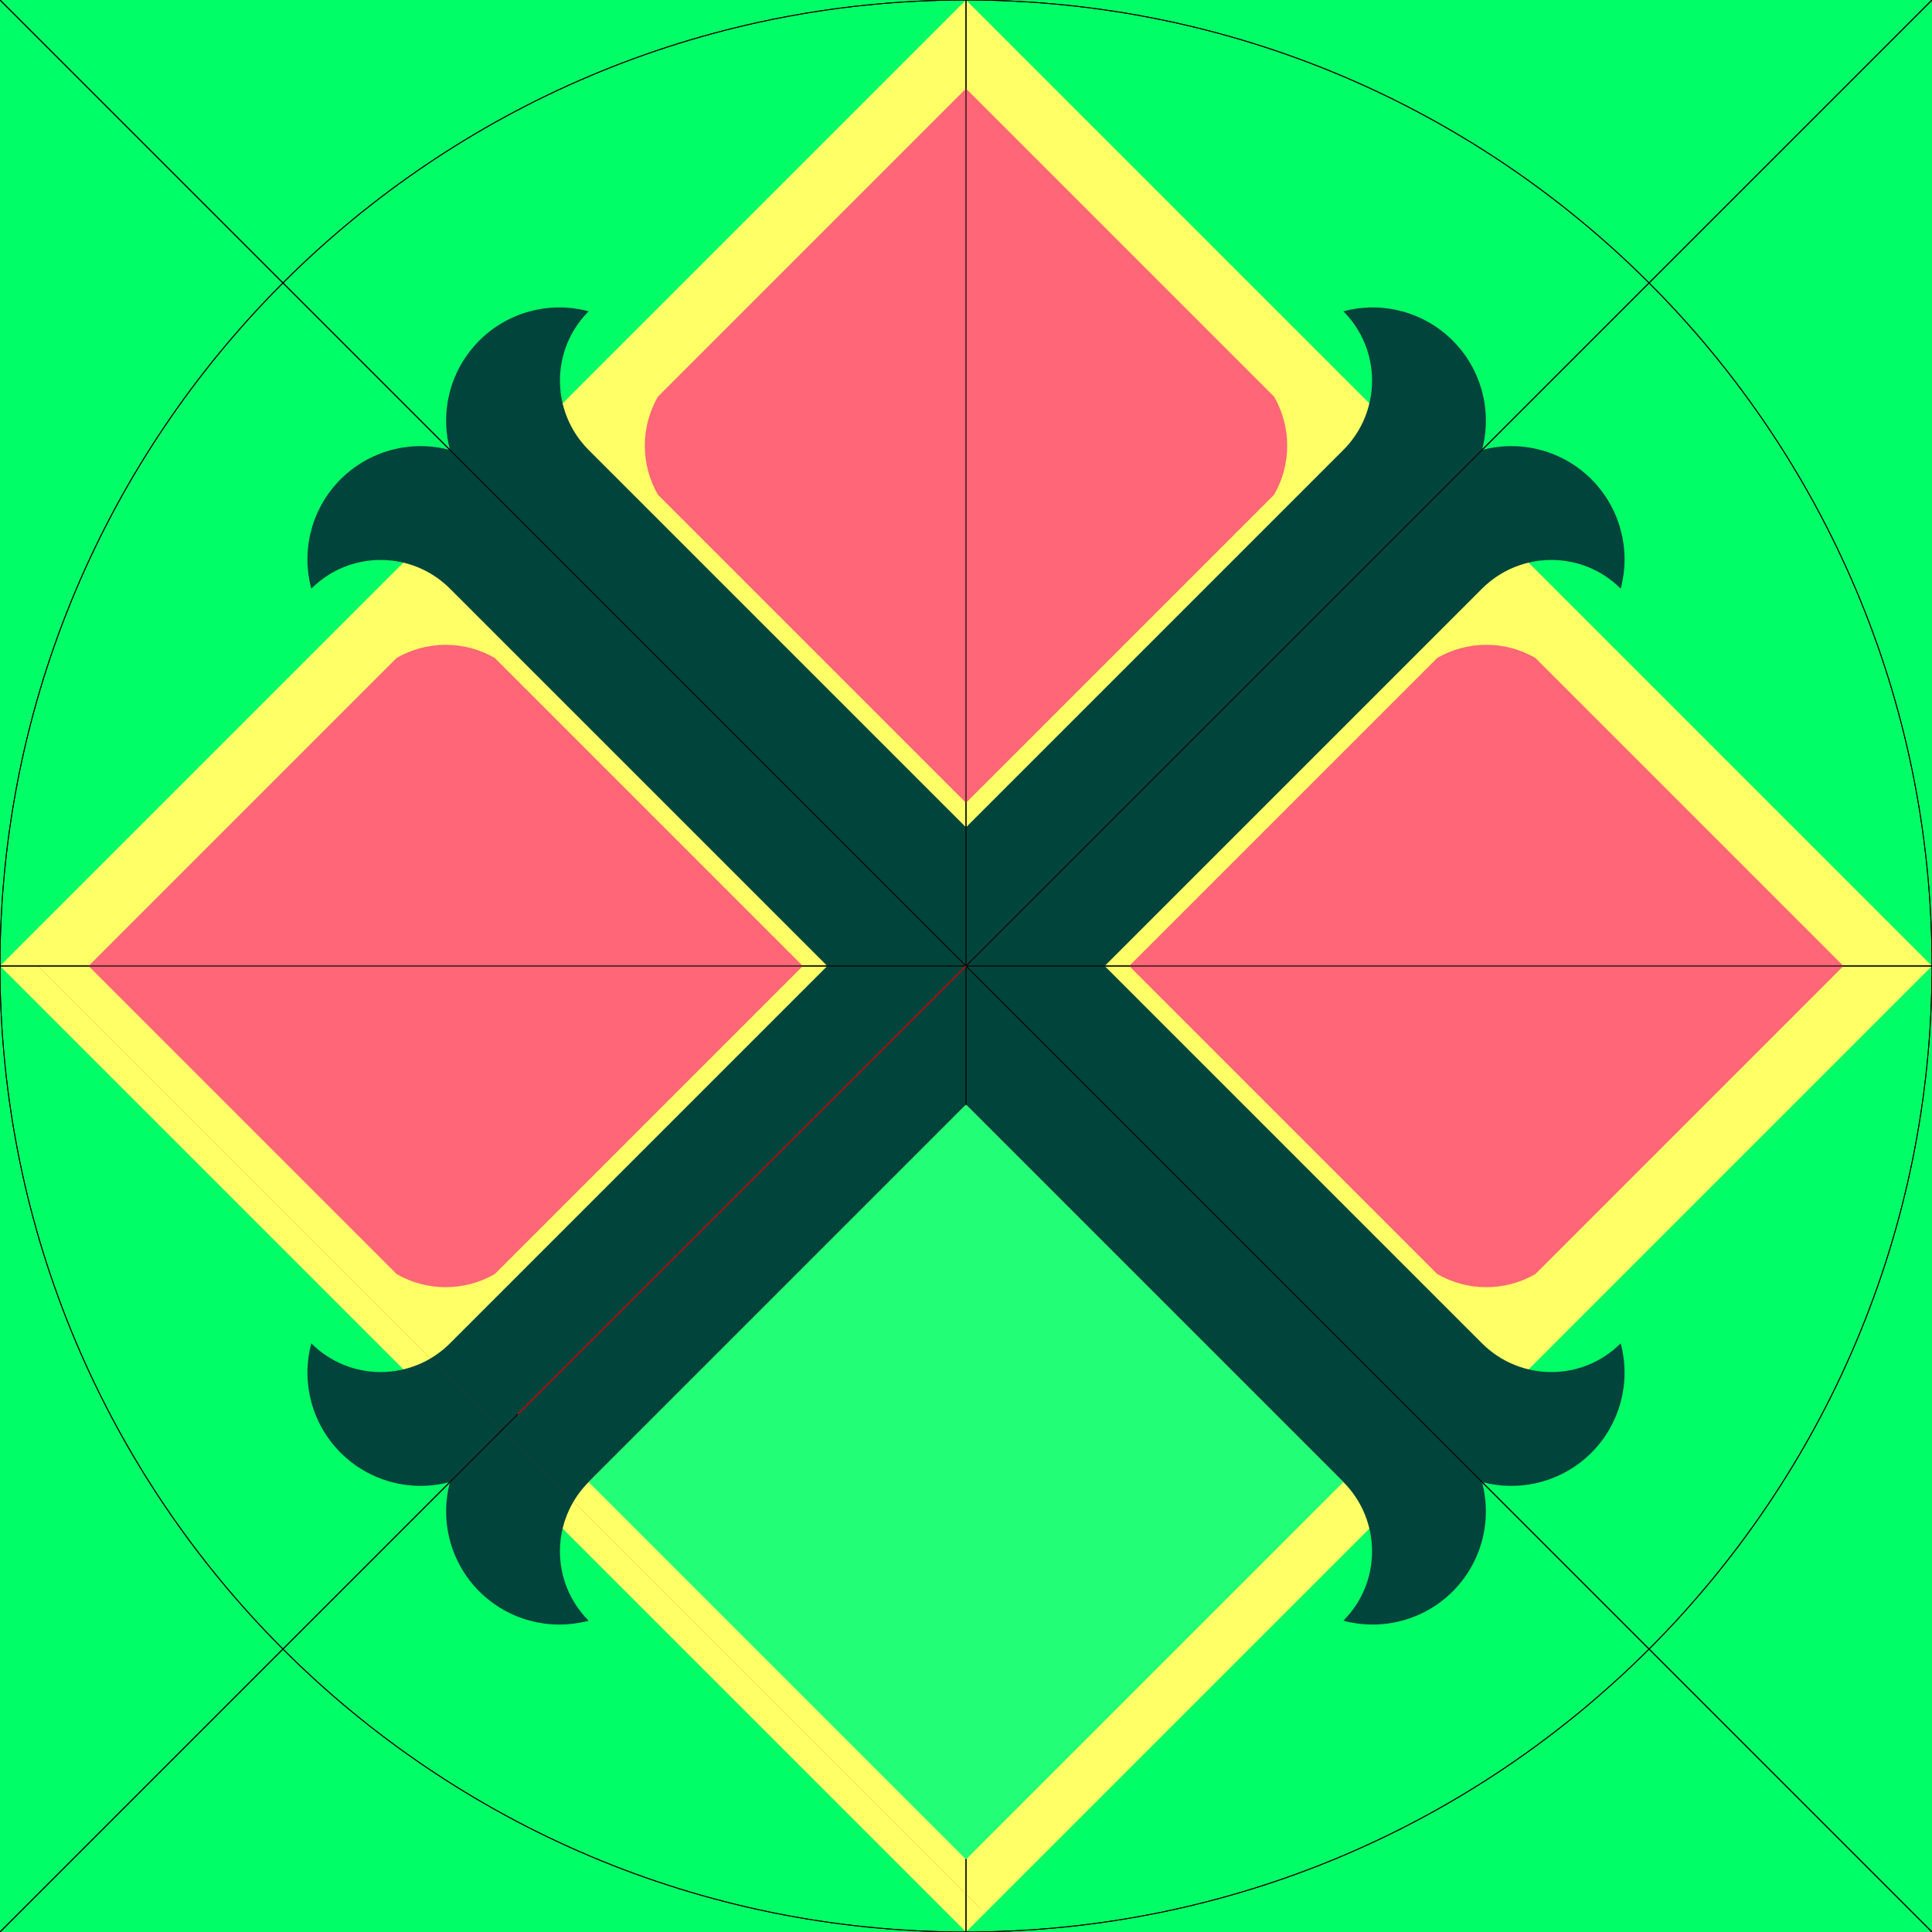
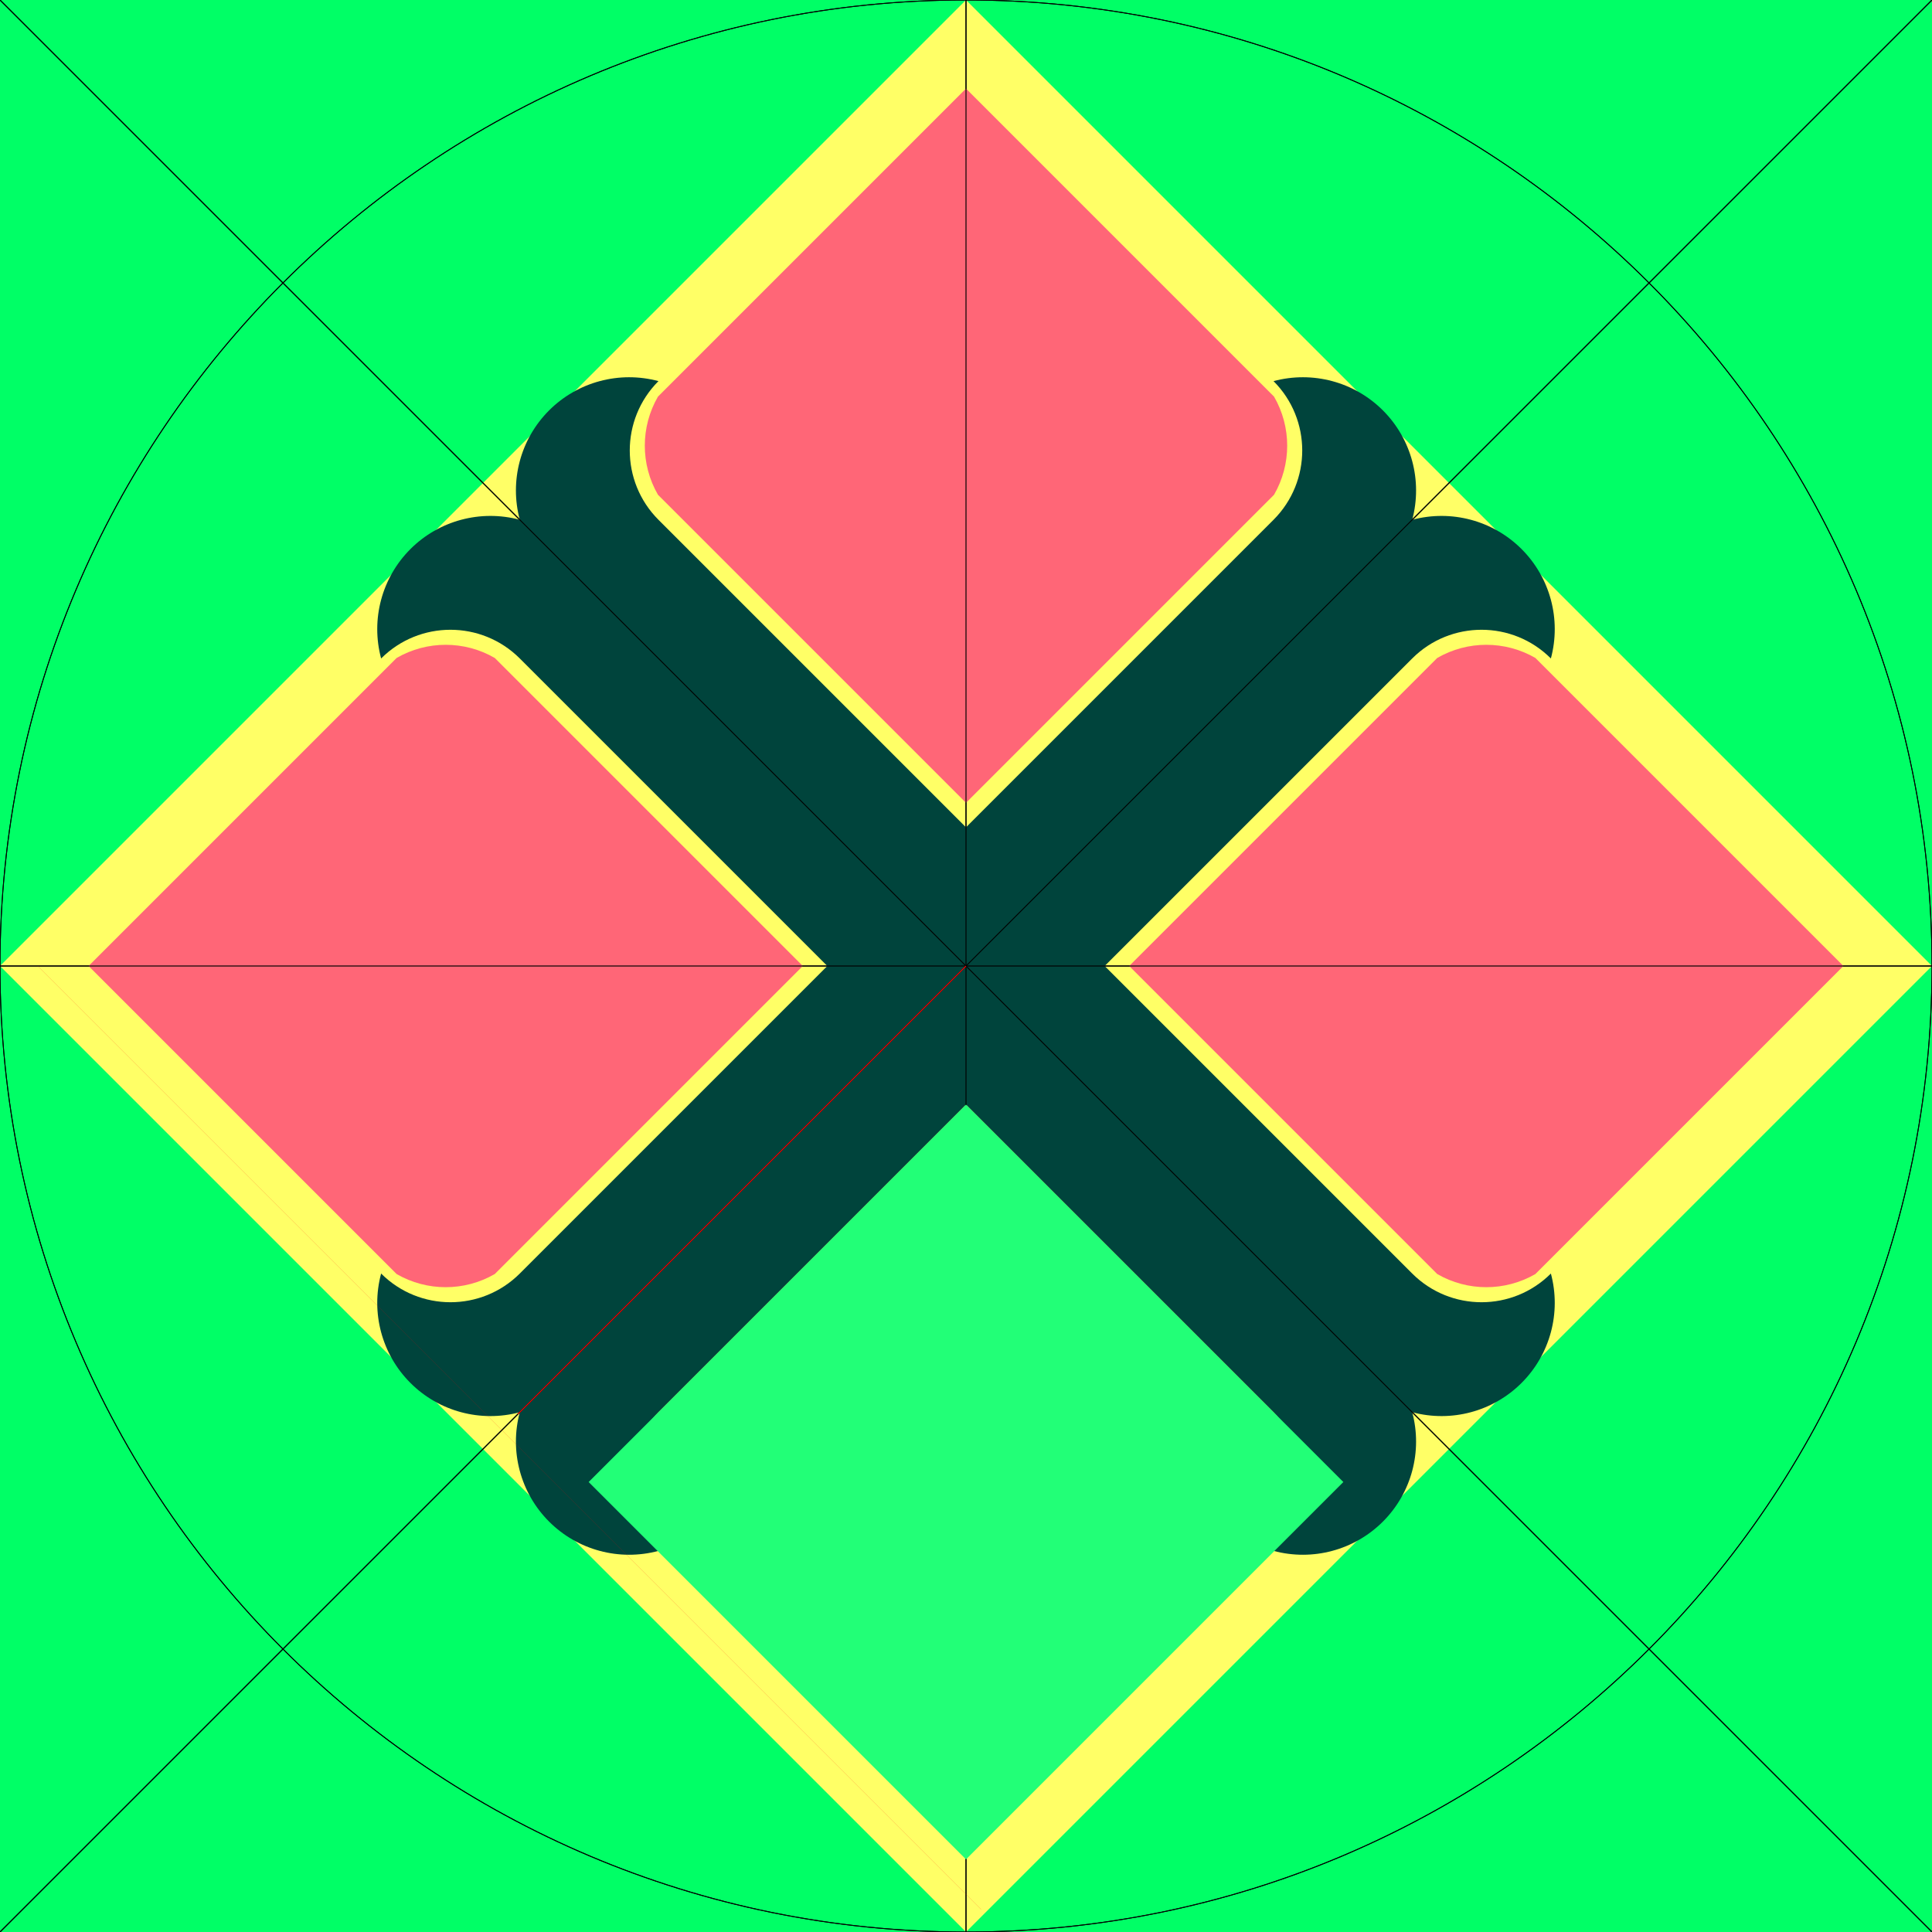
<svg xmlns="http://www.w3.org/2000/svg" width="100%" height="100%" viewBox="0 0 2048 2048" version="1.1" xml:space="preserve">
  <path fill="#00ff66" d=" M 0, 0 V 2048 H 2048 V 0 H 0 Z" />
  <path fill="#FFff66" d=" M 2048, 1024 L 1024, 0000 L 0000, 1024 L 1024, 2048 L 2048, 1024 Z" />
  <g id="Axis" stroke="black" stroke-width="0.9 px">
    <ellipse cx="1024" cy="1024" rx="1024" ry="1024" style="fill:rgb(246,246,246);fill-opacity:0;stroke:black;stroke-width:0.9px;" />
    <path d="M 0,    0    L 2048, 2048" />
    <path d="M 1024, 0    L 1024, 2048" />
    <path d="M 2048, 0    L 0,    2048" />
    <path d="M 0,    1024 L 2048, 1024" />
  </g>
  <path fill="#ff6677" d=" M 1024, 1024 m +173, 0 l +326.55, +326.55 a +104, +104 0 0, 0 +104, 0 l +326.55, -326.55 l -326.55, -326.55 a +104, +104 0 0, 0 -104, 0 l -326.55, +326.55 Z" />
  <path fill="#ff6677" d=" M 1024, 1024 m 0 -173 l +326.55, -326.55 a +104, +104 0 0, 0 0, -104 l -326.55, -326.55 l -326.55, +326.55 a +104, +104 0 0, 0 0, +104 l +326.55, +326.55 Z" />
  <path fill="#ff6677" d=" M 1024, 1024 m -173, 0 l -326.55, -326.55 a +104, +104 0 0, 0 -104, 0 l -326.55, +326.55 l +326.55, +326.55 a +104, +104 0 0, 0 +104, 0 l +326.55, -326.55 Z" />
  <path fill="#ff6677" d=" M 1024, 1024 m 0 +173 l -326.55, +326.55 a +104, +104 0 0, 0 0, +104 l +326.55, +326.55 l +326.55, -326.55 a +104, +104 0 0, 0 0, -104 l -326.55, -326.55 Z" />
-   <path fill="#00443C" d=" M 1024, 1024 m 147, 0  l +400, -400 a +104, +104 0 0, 1 +147, +00.00 a +120, +120 0 0, 0 -147, -147 a +120, +120 0 0, 0 -147, -147 a +104, +104 0 0, 1 +00.00, +147 l -400, +400  l -400, -400 a +104, +104 0 0, 1 +00.00, -147 a +120, +120 0 0, 0 -147, +147 a +120, +120 0 0, 0 -147, +147 a +104, +104 0 0, 1 +147, +00.00 l +400, +400  l -400, +400 a +104, +104 0 0, 1 -147, +00.00 a +120, +120 0 0, 0 +147, +147 a +120, +120 0 0, 0 +147, +147 a +104, +104 0 0, 1 +00.00, -147 l +400, -400  l +400, +400 a +104, +104 0 0, 1 +00.00, +147 a +120, +120 0 0, 0 +147, -147 a +120, +120 0 0, 0 +147, -147 a +104, +104 0 0, 1 -147, +00.00 l -400, -400  Z" />
+   <path fill="#00443C" d=" M 1024, 1024 m 147, 0  l +326, -326 a +104, +104 0 0, 1 +147, +00.00 a +120, +120 0 0, 0 -147, -147 a +120, +120 0 0, 0 -147, -147 a +104, +104 0 0, 1 +00.00, +147 l -326, +326  l -326, -326 a +104, +104 0 0, 1 +00.00, -147 a +120, +120 0 0, 0 -147, +147 a +120, +120 0 0, 0 -147, +147 a +104, +104 0 0, 1 +147, +00.00 l +326, +326  l -326, +326 a +104, +104 0 0, 1 -147, +00.00 a +120, +120 0 0, 0 +147, +147 a +120, +120 0 0, 0 +147, +147 a +104, +104 0 0, 1 +00.00, -147 l +326, -326  l +326, +326 a +104, +104 0 0, 1 +00.00, +147 a +120, +120 0 0, 0 +147, -147 a +120, +120 0 0, 0 +147, -147 a +104, +104 0 0, 1 -147, +00.00 l -326, -326  Z" />
  <g id="Axis" stroke="black" stroke-width="0.9 px">
    <ellipse cx="1024" cy="1024" rx="1024" ry="1024" style="fill:rgb(246,246,246);fill-opacity:0;stroke:black;stroke-width:0.9px;" />
    <path d="M 0,    0    L 2048, 2048" />
    <path d="M 1024, 0    L 1024, 2048" />
    <path d="M 2048, 0    L 0,    2048" />
    <path d="M 0,    1024 L 2048, 1024" />
  </g>
  <path fill="#22ff77" d=" M 1024, 1024 m 0 +147 l -400, +400 l +400, +400 l +400, -400 l -400, -400 Z" />
  <path stroke="#ff0000" stroke-width="0.1" d="M 0, 1024 m 40, 0    l 1000, 1000" />
  <path stroke="#ff0000" stroke-width="1" transform="translate(1024,1024) rotate(135)" d="M 0 0 h 567.75 h 104" />
</svg>
